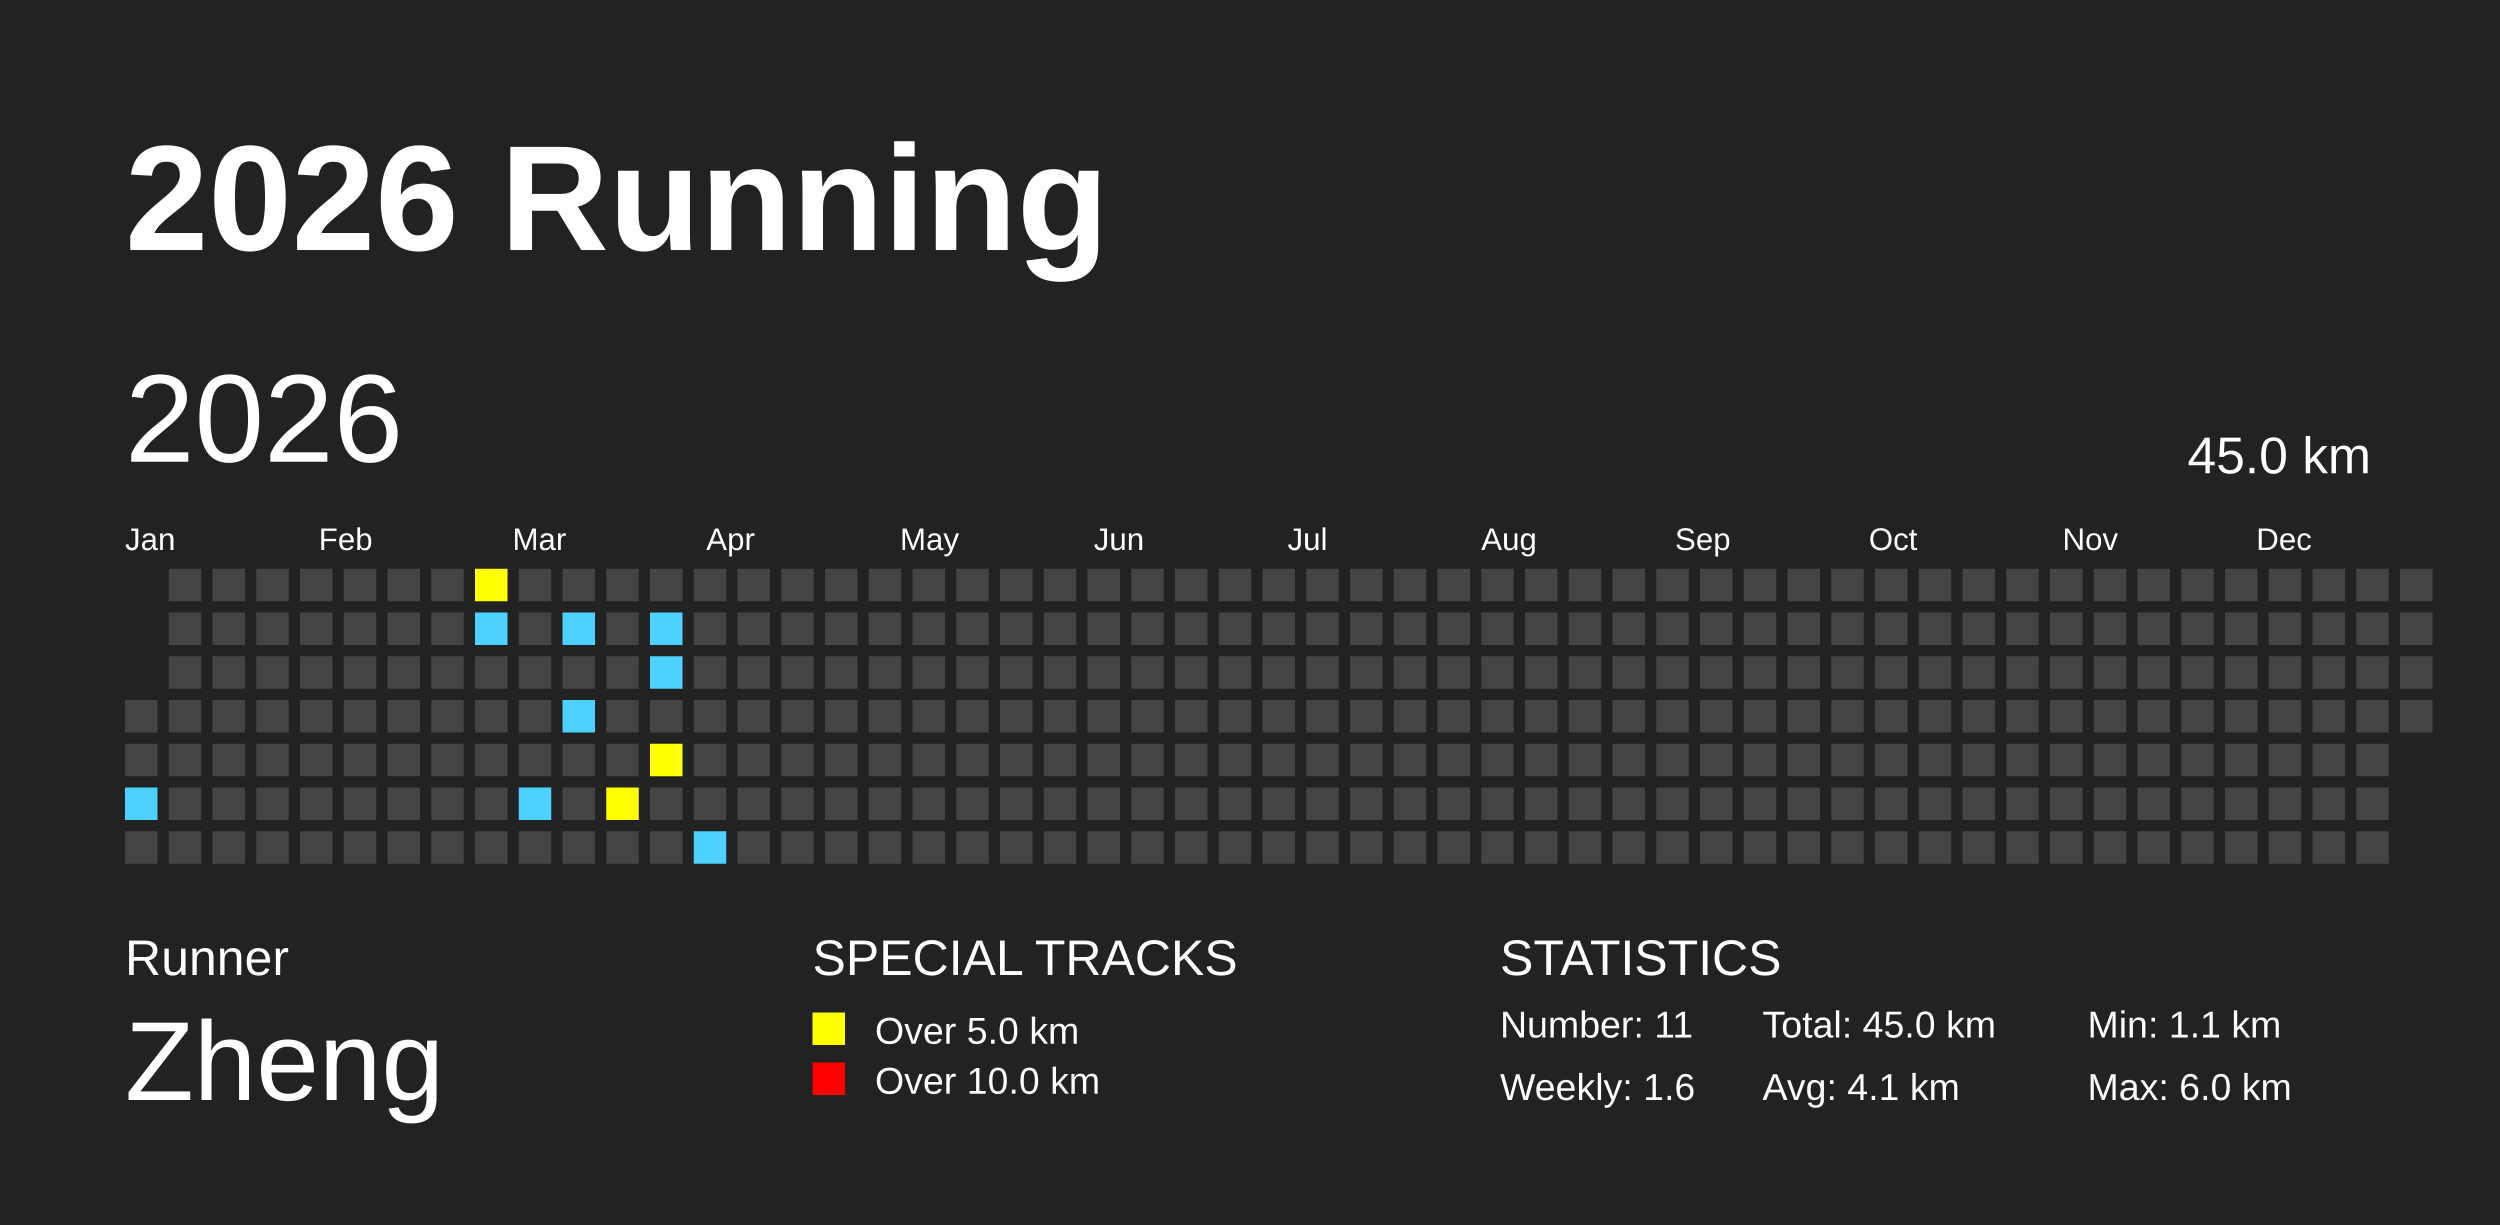
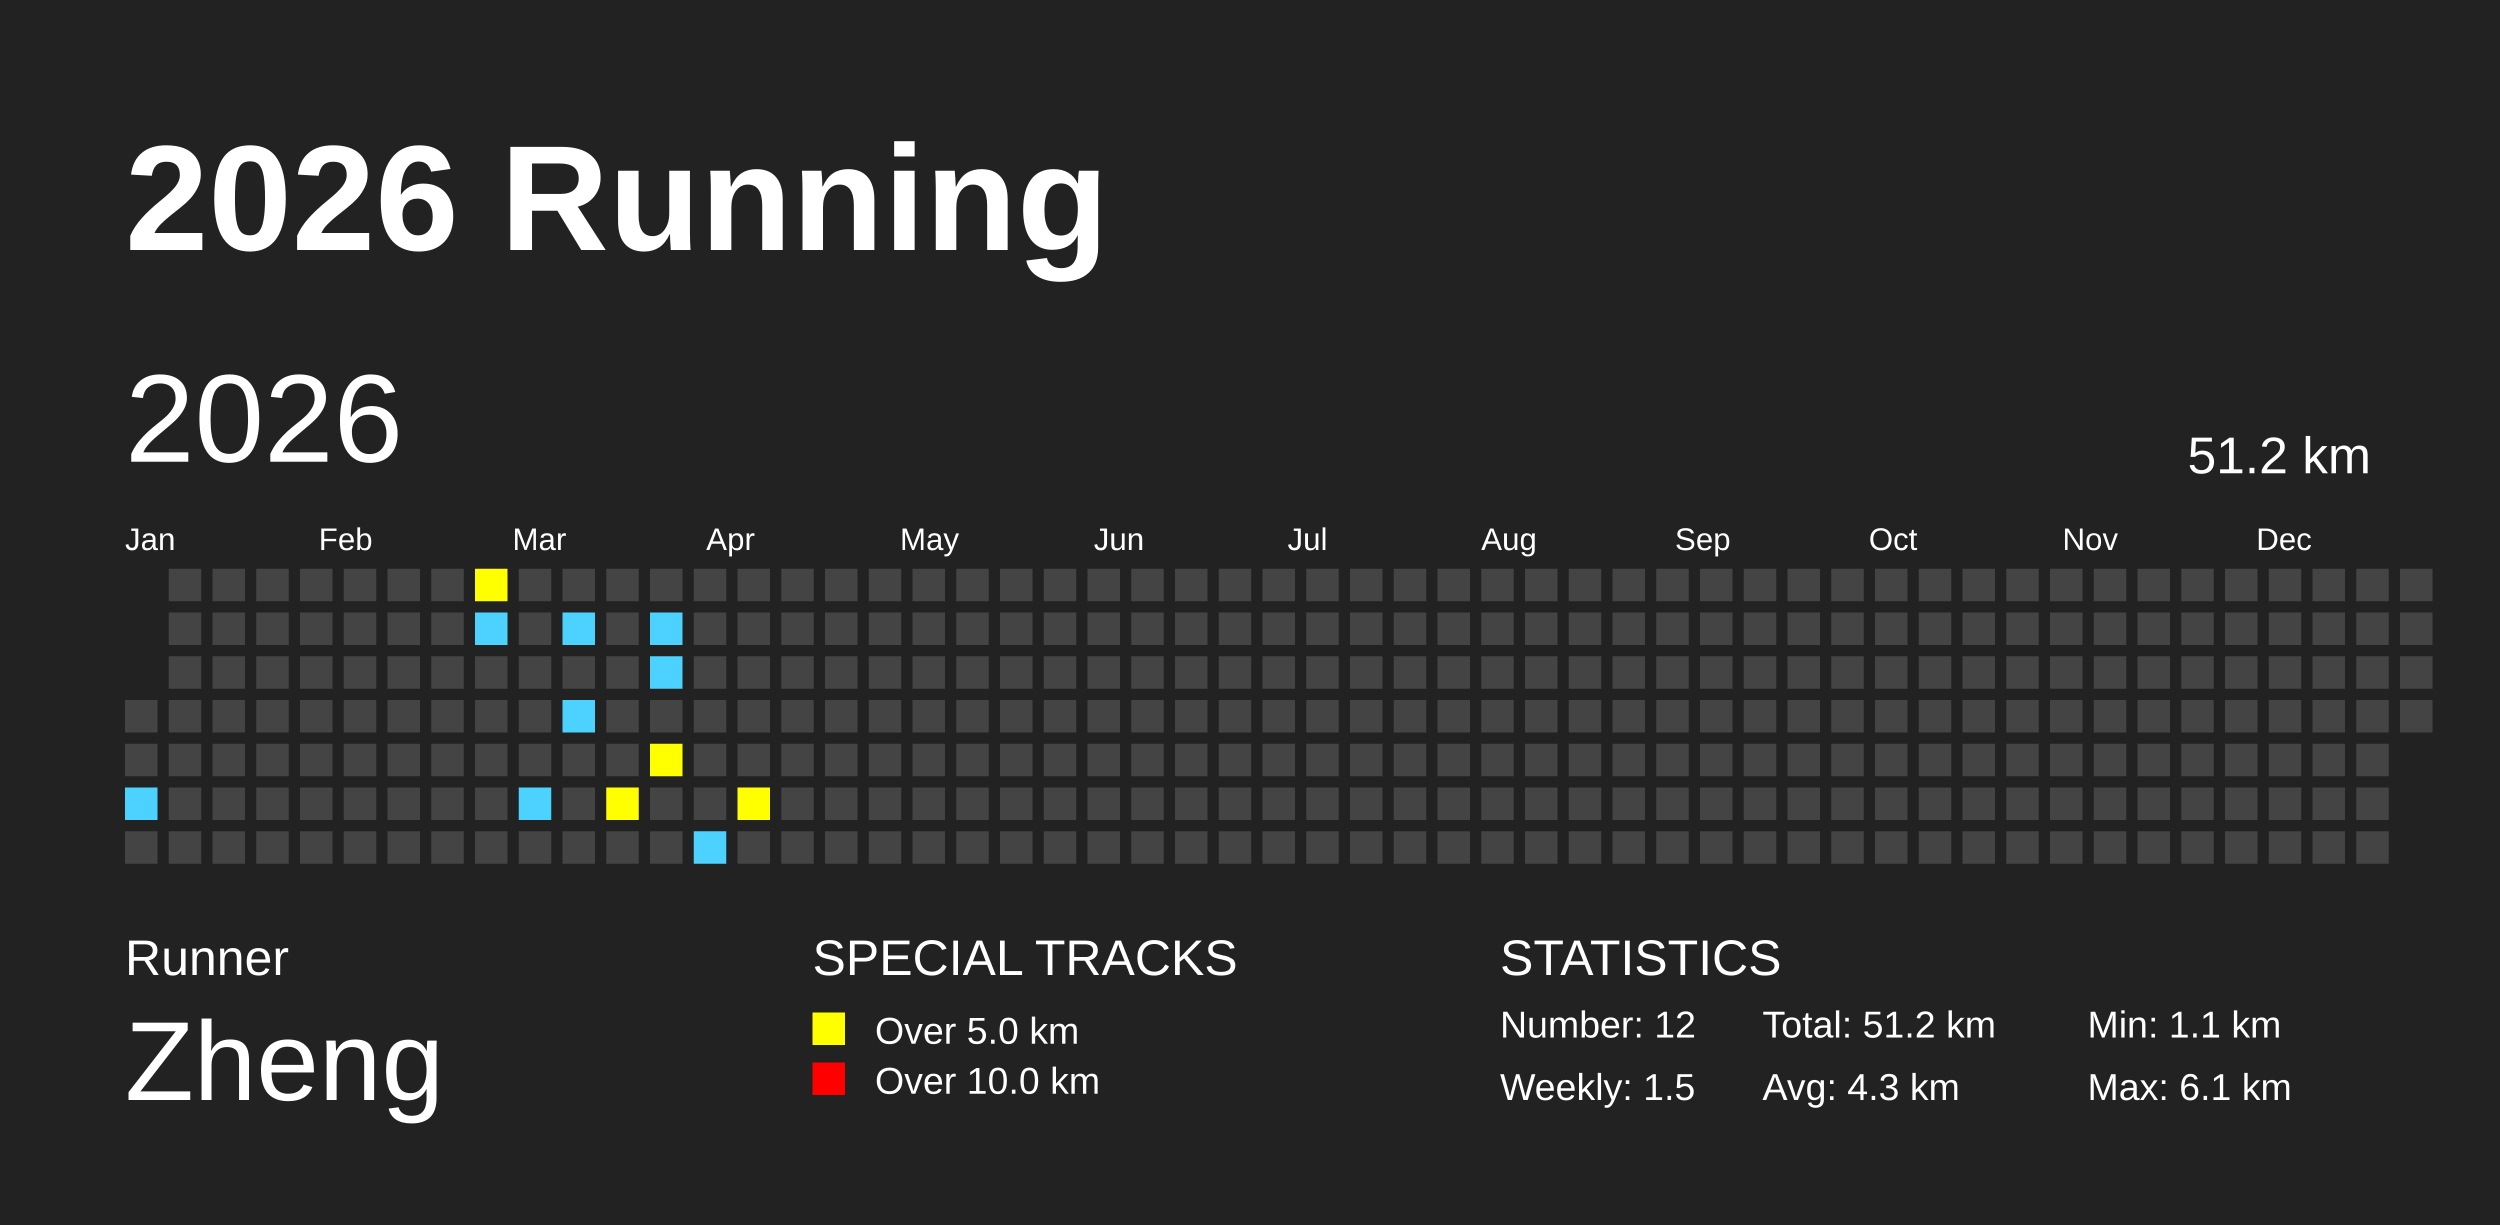
<svg xmlns="http://www.w3.org/2000/svg" baseProfile="full" height="98mm" version="1.1" viewBox="0,0,200,98" width="200mm">
  <defs />
  <rect fill="#222222" height="98" width="200" x="0" y="0" />
  <text fill="#FFFFFF" style="font-size:12px; font-family:Arial; font-weight:bold;" x="10" y="20">2026 Running</text>
  <text fill="#FFFFFF" style="font-size:4px; font-family:Arial" x="10" y="78">Runner</text>
  <text fill="#FFFFFF" style="font-size:9px; font-family:Arial" x="10" y="88">Zheng</text>
  <text fill="#FFFFFF" style="font-size:4px; font-family:Arial" x="65" y="78">SPECIAL TRACKS</text>
  <rect fill="yellow" height="2.6" width="2.6" x="65" y="81" />
  <text fill="#FFFFFF" style="font-size:3px; font-family:Arial" x="70" y="83.5">Over 5.0 km</text>
  <rect fill="red" height="2.6" width="2.6" x="65" y="85" />
  <text fill="#FFFFFF" style="font-size:3px; font-family:Arial" x="70" y="87.5">Over 10.0 km</text>
  <text fill="#FFFFFF" style="font-size:4px; font-family:Arial" x="120" y="78">STATISTICS</text>
-   <text fill="#FFFFFF" style="font-size:3px; font-family:Arial" x="120" y="83">Number: 11</text>
-   <text fill="#FFFFFF" style="font-size:3px; font-family:Arial" x="120" y="88">Weekly: 1.6</text>
-   <text fill="#FFFFFF" style="font-size:3px; font-family:Arial" x="141" y="83">Total: 45.0 km</text>
-   <text fill="#FFFFFF" style="font-size:3px; font-family:Arial" x="141" y="88">Avg: 4.1 km</text>
+   <text fill="#FFFFFF" style="font-size:3px; font-family:Arial" x="120" y="83">Number: 12</text>
+   <text fill="#FFFFFF" style="font-size:3px; font-family:Arial" x="120" y="88">Weekly: 1.5</text>
+   <text fill="#FFFFFF" style="font-size:3px; font-family:Arial" x="141" y="83">Total: 51.2 km</text>
+   <text fill="#FFFFFF" style="font-size:3px; font-family:Arial" x="141" y="88">Avg: 4.3 km</text>
  <text fill="#FFFFFF" style="font-size:3px; font-family:Arial" x="167" y="83">Min: 1.1 km</text>
-   <text fill="#FFFFFF" style="font-size:3px; font-family:Arial" x="167" y="88">Max: 6.0 km</text>
+   <text fill="#FFFFFF" style="font-size:3px; font-family:Arial" x="167" y="88">Max: 6.1 km</text>
  <text dominant-baseline="hanging" fill="#FFFFFF" style="font-size:10.0px; font-family:Arial;" x="10" y="30">2026</text>
-   <text dominant-baseline="hanging" fill="#FFFFFF" style="font-size:4.125px; font-family:Arial;" x="175" y="35">45.0 km</text>
+   <text dominant-baseline="hanging" fill="#FFFFFF" style="font-size:4.125px; font-family:Arial;" x="175" y="35">51.2 km</text>
  <text fill="#FFFFFF" style="font-size:2.5px; font-family:Arial" x="10.0" y="44">Jan</text>
  <text fill="#FFFFFF" style="font-size:2.5px; font-family:Arial" x="25.5" y="44">Feb</text>
  <text fill="#FFFFFF" style="font-size:2.5px; font-family:Arial" x="41.0" y="44">Mar</text>
  <text fill="#FFFFFF" style="font-size:2.5px; font-family:Arial" x="56.5" y="44">Apr</text>
  <text fill="#FFFFFF" style="font-size:2.5px; font-family:Arial" x="72.0" y="44">May</text>
  <text fill="#FFFFFF" style="font-size:2.5px; font-family:Arial" x="87.5" y="44">Jun</text>
  <text fill="#FFFFFF" style="font-size:2.5px; font-family:Arial" x="103.0" y="44">Jul</text>
  <text fill="#FFFFFF" style="font-size:2.5px; font-family:Arial" x="118.5" y="44">Aug</text>
  <text fill="#FFFFFF" style="font-size:2.5px; font-family:Arial" x="134.0" y="44">Sep</text>
  <text fill="#FFFFFF" style="font-size:2.5px; font-family:Arial" x="149.5" y="44">Oct</text>
  <text fill="#FFFFFF" style="font-size:2.5px; font-family:Arial" x="165.0" y="44">Nov</text>
  <text fill="#FFFFFF" style="font-size:2.5px; font-family:Arial" x="180.5" y="44">Dec</text>
  <rect fill="#444444" height="2.6" width="2.6" x="10.0" y="56.0" />
  <rect fill="#444444" height="2.6" width="2.6" x="10.0" y="59.5" />
  <rect fill="#4DD2FF" height="2.6" width="2.6" x="10.0" y="63.0" />
  <rect fill="#444444" height="2.6" width="2.6" x="10.0" y="66.5" />
  <rect fill="#444444" height="2.6" width="2.6" x="13.5" y="45.5" />
  <rect fill="#444444" height="2.6" width="2.6" x="13.5" y="49.0" />
  <rect fill="#444444" height="2.6" width="2.6" x="13.5" y="52.5" />
  <rect fill="#444444" height="2.6" width="2.6" x="13.5" y="56.0" />
  <rect fill="#444444" height="2.6" width="2.6" x="13.5" y="59.5" />
  <rect fill="#444444" height="2.6" width="2.6" x="13.5" y="63.0" />
  <rect fill="#444444" height="2.6" width="2.6" x="13.5" y="66.5" />
  <rect fill="#444444" height="2.6" width="2.6" x="17.0" y="45.5" />
  <rect fill="#444444" height="2.6" width="2.6" x="17.0" y="49.0" />
  <rect fill="#444444" height="2.6" width="2.6" x="17.0" y="52.5" />
  <rect fill="#444444" height="2.6" width="2.6" x="17.0" y="56.0" />
  <rect fill="#444444" height="2.6" width="2.6" x="17.0" y="59.5" />
  <rect fill="#444444" height="2.6" width="2.6" x="17.0" y="63.0" />
  <rect fill="#444444" height="2.6" width="2.6" x="17.0" y="66.5" />
  <rect fill="#444444" height="2.6" width="2.6" x="20.5" y="45.5" />
  <rect fill="#444444" height="2.6" width="2.6" x="20.5" y="49.0" />
  <rect fill="#444444" height="2.6" width="2.6" x="20.5" y="52.5" />
  <rect fill="#444444" height="2.6" width="2.6" x="20.5" y="56.0" />
  <rect fill="#444444" height="2.6" width="2.6" x="20.5" y="59.5" />
  <rect fill="#444444" height="2.6" width="2.6" x="20.5" y="63.0" />
  <rect fill="#444444" height="2.6" width="2.6" x="20.5" y="66.5" />
  <rect fill="#444444" height="2.6" width="2.6" x="24.0" y="45.5" />
  <rect fill="#444444" height="2.6" width="2.6" x="24.0" y="49.0" />
  <rect fill="#444444" height="2.6" width="2.6" x="24.0" y="52.5" />
  <rect fill="#444444" height="2.6" width="2.6" x="24.0" y="56.0" />
  <rect fill="#444444" height="2.6" width="2.6" x="24.0" y="59.5" />
  <rect fill="#444444" height="2.6" width="2.6" x="24.0" y="63.0" />
  <rect fill="#444444" height="2.6" width="2.6" x="24.0" y="66.5" />
  <rect fill="#444444" height="2.6" width="2.6" x="27.5" y="45.5" />
  <rect fill="#444444" height="2.6" width="2.6" x="27.5" y="49.0" />
  <rect fill="#444444" height="2.6" width="2.6" x="27.5" y="52.5" />
  <rect fill="#444444" height="2.6" width="2.6" x="27.5" y="56.0" />
  <rect fill="#444444" height="2.6" width="2.6" x="27.5" y="59.5" />
  <rect fill="#444444" height="2.6" width="2.6" x="27.5" y="63.0" />
  <rect fill="#444444" height="2.6" width="2.6" x="27.5" y="66.5" />
  <rect fill="#444444" height="2.6" width="2.6" x="31.0" y="45.5" />
  <rect fill="#444444" height="2.6" width="2.6" x="31.0" y="49.0" />
  <rect fill="#444444" height="2.6" width="2.6" x="31.0" y="52.5" />
  <rect fill="#444444" height="2.6" width="2.6" x="31.0" y="56.0" />
  <rect fill="#444444" height="2.6" width="2.6" x="31.0" y="59.5" />
  <rect fill="#444444" height="2.6" width="2.6" x="31.0" y="63.0" />
  <rect fill="#444444" height="2.6" width="2.6" x="31.0" y="66.5" />
  <rect fill="#444444" height="2.6" width="2.6" x="34.5" y="45.5" />
  <rect fill="#444444" height="2.6" width="2.6" x="34.5" y="49.0" />
  <rect fill="#444444" height="2.6" width="2.6" x="34.5" y="52.5" />
  <rect fill="#444444" height="2.6" width="2.6" x="34.5" y="56.0" />
  <rect fill="#444444" height="2.6" width="2.6" x="34.5" y="59.5" />
  <rect fill="#444444" height="2.6" width="2.6" x="34.5" y="63.0" />
  <rect fill="#444444" height="2.6" width="2.6" x="34.5" y="66.5" />
  <rect fill="yellow" height="2.6" width="2.6" x="38.0" y="45.5" />
  <rect fill="#4DD2FF" height="2.6" width="2.6" x="38.0" y="49.0" />
  <rect fill="#444444" height="2.6" width="2.6" x="38.0" y="52.5" />
  <rect fill="#444444" height="2.6" width="2.6" x="38.0" y="56.0" />
  <rect fill="#444444" height="2.6" width="2.6" x="38.0" y="59.5" />
  <rect fill="#444444" height="2.6" width="2.6" x="38.0" y="63.0" />
  <rect fill="#444444" height="2.6" width="2.6" x="38.0" y="66.5" />
  <rect fill="#444444" height="2.6" width="2.6" x="41.5" y="45.5" />
  <rect fill="#444444" height="2.6" width="2.6" x="41.5" y="49.0" />
  <rect fill="#444444" height="2.6" width="2.6" x="41.5" y="52.5" />
  <rect fill="#444444" height="2.6" width="2.6" x="41.5" y="56.0" />
  <rect fill="#444444" height="2.6" width="2.6" x="41.5" y="59.5" />
  <rect fill="#4DD2FF" height="2.6" width="2.6" x="41.5" y="63.0" />
  <rect fill="#444444" height="2.6" width="2.6" x="41.5" y="66.5" />
  <rect fill="#444444" height="2.6" width="2.6" x="45.0" y="45.5" />
  <rect fill="#4DD2FF" height="2.6" width="2.6" x="45.0" y="49.0" />
  <rect fill="#444444" height="2.6" width="2.6" x="45.0" y="52.5" />
  <rect fill="#4DD2FF" height="2.6" width="2.6" x="45.0" y="56.0" />
  <rect fill="#444444" height="2.6" width="2.6" x="45.0" y="59.5" />
  <rect fill="#444444" height="2.6" width="2.6" x="45.0" y="63.0" />
  <rect fill="#444444" height="2.6" width="2.6" x="45.0" y="66.5" />
  <rect fill="#444444" height="2.6" width="2.6" x="48.5" y="45.5" />
  <rect fill="#444444" height="2.6" width="2.6" x="48.5" y="49.0" />
  <rect fill="#444444" height="2.6" width="2.6" x="48.5" y="52.5" />
  <rect fill="#444444" height="2.6" width="2.6" x="48.5" y="56.0" />
  <rect fill="#444444" height="2.6" width="2.6" x="48.5" y="59.5" />
  <rect fill="yellow" height="2.6" width="2.6" x="48.5" y="63.0" />
  <rect fill="#444444" height="2.6" width="2.6" x="48.5" y="66.5" />
  <rect fill="#444444" height="2.6" width="2.6" x="52.0" y="45.5" />
  <rect fill="#4DD2FF" height="2.6" width="2.6" x="52.0" y="49.0" />
  <rect fill="#4DD2FF" height="2.6" width="2.6" x="52.0" y="52.5" />
  <rect fill="#444444" height="2.6" width="2.6" x="52.0" y="56.0" />
  <rect fill="yellow" height="2.6" width="2.6" x="52.0" y="59.5" />
  <rect fill="#444444" height="2.6" width="2.6" x="52.0" y="63.0" />
  <rect fill="#444444" height="2.6" width="2.6" x="52.0" y="66.5" />
  <rect fill="#444444" height="2.6" width="2.6" x="55.5" y="45.5" />
  <rect fill="#444444" height="2.6" width="2.6" x="55.5" y="49.0" />
  <rect fill="#444444" height="2.6" width="2.6" x="55.5" y="52.5" />
  <rect fill="#444444" height="2.6" width="2.6" x="55.5" y="56.0" />
  <rect fill="#444444" height="2.6" width="2.6" x="55.5" y="59.5" />
  <rect fill="#444444" height="2.6" width="2.6" x="55.5" y="63.0" />
  <rect fill="#4DD2FF" height="2.6" width="2.6" x="55.5" y="66.5" />
  <rect fill="#444444" height="2.6" width="2.6" x="59.0" y="45.5" />
  <rect fill="#444444" height="2.6" width="2.6" x="59.0" y="49.0" />
  <rect fill="#444444" height="2.6" width="2.6" x="59.0" y="52.5" />
  <rect fill="#444444" height="2.6" width="2.6" x="59.0" y="56.0" />
  <rect fill="#444444" height="2.6" width="2.6" x="59.0" y="59.5" />
-   <rect fill="#444444" height="2.6" width="2.6" x="59.0" y="63.0" />
+   <rect fill="yellow" height="2.6" width="2.6" x="59.0" y="63.0" />
  <rect fill="#444444" height="2.6" width="2.6" x="59.0" y="66.5" />
  <rect fill="#444444" height="2.6" width="2.6" x="62.5" y="45.5" />
  <rect fill="#444444" height="2.6" width="2.6" x="62.5" y="49.0" />
  <rect fill="#444444" height="2.6" width="2.6" x="62.5" y="52.5" />
  <rect fill="#444444" height="2.6" width="2.6" x="62.5" y="56.0" />
  <rect fill="#444444" height="2.6" width="2.6" x="62.5" y="59.5" />
  <rect fill="#444444" height="2.6" width="2.6" x="62.5" y="63.0" />
  <rect fill="#444444" height="2.6" width="2.6" x="62.5" y="66.5" />
  <rect fill="#444444" height="2.6" width="2.6" x="66.0" y="45.5" />
  <rect fill="#444444" height="2.6" width="2.6" x="66.0" y="49.0" />
  <rect fill="#444444" height="2.6" width="2.6" x="66.0" y="52.5" />
  <rect fill="#444444" height="2.6" width="2.6" x="66.0" y="56.0" />
  <rect fill="#444444" height="2.6" width="2.6" x="66.0" y="59.5" />
  <rect fill="#444444" height="2.6" width="2.6" x="66.0" y="63.0" />
  <rect fill="#444444" height="2.6" width="2.6" x="66.0" y="66.5" />
  <rect fill="#444444" height="2.6" width="2.6" x="69.5" y="45.5" />
  <rect fill="#444444" height="2.6" width="2.6" x="69.5" y="49.0" />
  <rect fill="#444444" height="2.6" width="2.6" x="69.5" y="52.5" />
  <rect fill="#444444" height="2.6" width="2.6" x="69.5" y="56.0" />
  <rect fill="#444444" height="2.6" width="2.6" x="69.5" y="59.5" />
  <rect fill="#444444" height="2.6" width="2.6" x="69.5" y="63.0" />
  <rect fill="#444444" height="2.6" width="2.6" x="69.5" y="66.5" />
  <rect fill="#444444" height="2.6" width="2.6" x="73.0" y="45.5" />
  <rect fill="#444444" height="2.6" width="2.6" x="73.0" y="49.0" />
  <rect fill="#444444" height="2.6" width="2.6" x="73.0" y="52.5" />
  <rect fill="#444444" height="2.6" width="2.6" x="73.0" y="56.0" />
  <rect fill="#444444" height="2.6" width="2.6" x="73.0" y="59.5" />
  <rect fill="#444444" height="2.6" width="2.6" x="73.0" y="63.0" />
  <rect fill="#444444" height="2.6" width="2.6" x="73.0" y="66.5" />
  <rect fill="#444444" height="2.6" width="2.6" x="76.5" y="45.5" />
  <rect fill="#444444" height="2.6" width="2.6" x="76.5" y="49.0" />
  <rect fill="#444444" height="2.6" width="2.6" x="76.5" y="52.5" />
  <rect fill="#444444" height="2.6" width="2.6" x="76.5" y="56.0" />
  <rect fill="#444444" height="2.6" width="2.6" x="76.5" y="59.5" />
  <rect fill="#444444" height="2.6" width="2.6" x="76.5" y="63.0" />
  <rect fill="#444444" height="2.6" width="2.6" x="76.5" y="66.5" />
  <rect fill="#444444" height="2.6" width="2.6" x="80.0" y="45.5" />
  <rect fill="#444444" height="2.6" width="2.6" x="80.0" y="49.0" />
  <rect fill="#444444" height="2.6" width="2.6" x="80.0" y="52.5" />
  <rect fill="#444444" height="2.6" width="2.6" x="80.0" y="56.0" />
  <rect fill="#444444" height="2.6" width="2.6" x="80.0" y="59.5" />
  <rect fill="#444444" height="2.6" width="2.6" x="80.0" y="63.0" />
  <rect fill="#444444" height="2.6" width="2.6" x="80.0" y="66.5" />
  <rect fill="#444444" height="2.6" width="2.6" x="83.5" y="45.5" />
  <rect fill="#444444" height="2.6" width="2.6" x="83.5" y="49.0" />
  <rect fill="#444444" height="2.6" width="2.6" x="83.5" y="52.5" />
  <rect fill="#444444" height="2.6" width="2.6" x="83.5" y="56.0" />
  <rect fill="#444444" height="2.6" width="2.6" x="83.5" y="59.5" />
  <rect fill="#444444" height="2.6" width="2.6" x="83.5" y="63.0" />
  <rect fill="#444444" height="2.6" width="2.6" x="83.5" y="66.5" />
  <rect fill="#444444" height="2.6" width="2.6" x="87.0" y="45.5" />
  <rect fill="#444444" height="2.6" width="2.6" x="87.0" y="49.0" />
  <rect fill="#444444" height="2.6" width="2.6" x="87.0" y="52.5" />
  <rect fill="#444444" height="2.6" width="2.6" x="87.0" y="56.0" />
  <rect fill="#444444" height="2.6" width="2.6" x="87.0" y="59.5" />
  <rect fill="#444444" height="2.6" width="2.6" x="87.0" y="63.0" />
  <rect fill="#444444" height="2.6" width="2.6" x="87.0" y="66.5" />
  <rect fill="#444444" height="2.6" width="2.6" x="90.5" y="45.5" />
  <rect fill="#444444" height="2.6" width="2.6" x="90.5" y="49.0" />
  <rect fill="#444444" height="2.6" width="2.6" x="90.5" y="52.5" />
  <rect fill="#444444" height="2.6" width="2.6" x="90.5" y="56.0" />
  <rect fill="#444444" height="2.6" width="2.6" x="90.5" y="59.5" />
  <rect fill="#444444" height="2.6" width="2.6" x="90.5" y="63.0" />
  <rect fill="#444444" height="2.6" width="2.6" x="90.5" y="66.5" />
  <rect fill="#444444" height="2.6" width="2.6" x="94.0" y="45.5" />
  <rect fill="#444444" height="2.6" width="2.6" x="94.0" y="49.0" />
  <rect fill="#444444" height="2.6" width="2.6" x="94.0" y="52.5" />
  <rect fill="#444444" height="2.6" width="2.6" x="94.0" y="56.0" />
  <rect fill="#444444" height="2.6" width="2.6" x="94.0" y="59.5" />
  <rect fill="#444444" height="2.6" width="2.6" x="94.0" y="63.0" />
  <rect fill="#444444" height="2.6" width="2.6" x="94.0" y="66.5" />
  <rect fill="#444444" height="2.6" width="2.6" x="97.5" y="45.5" />
  <rect fill="#444444" height="2.6" width="2.6" x="97.5" y="49.0" />
  <rect fill="#444444" height="2.6" width="2.6" x="97.5" y="52.5" />
  <rect fill="#444444" height="2.6" width="2.6" x="97.5" y="56.0" />
  <rect fill="#444444" height="2.6" width="2.6" x="97.5" y="59.5" />
  <rect fill="#444444" height="2.6" width="2.6" x="97.5" y="63.0" />
  <rect fill="#444444" height="2.6" width="2.6" x="97.5" y="66.5" />
  <rect fill="#444444" height="2.6" width="2.6" x="101.0" y="45.5" />
  <rect fill="#444444" height="2.6" width="2.6" x="101.0" y="49.0" />
  <rect fill="#444444" height="2.6" width="2.6" x="101.0" y="52.5" />
  <rect fill="#444444" height="2.6" width="2.6" x="101.0" y="56.0" />
  <rect fill="#444444" height="2.6" width="2.6" x="101.0" y="59.5" />
  <rect fill="#444444" height="2.6" width="2.6" x="101.0" y="63.0" />
  <rect fill="#444444" height="2.6" width="2.6" x="101.0" y="66.5" />
  <rect fill="#444444" height="2.6" width="2.6" x="104.5" y="45.5" />
  <rect fill="#444444" height="2.6" width="2.6" x="104.5" y="49.0" />
  <rect fill="#444444" height="2.6" width="2.6" x="104.5" y="52.5" />
  <rect fill="#444444" height="2.6" width="2.6" x="104.5" y="56.0" />
  <rect fill="#444444" height="2.6" width="2.6" x="104.5" y="59.5" />
  <rect fill="#444444" height="2.6" width="2.6" x="104.5" y="63.0" />
  <rect fill="#444444" height="2.6" width="2.6" x="104.5" y="66.5" />
  <rect fill="#444444" height="2.6" width="2.6" x="108.0" y="45.5" />
  <rect fill="#444444" height="2.6" width="2.6" x="108.0" y="49.0" />
  <rect fill="#444444" height="2.6" width="2.6" x="108.0" y="52.5" />
  <rect fill="#444444" height="2.6" width="2.6" x="108.0" y="56.0" />
  <rect fill="#444444" height="2.6" width="2.6" x="108.0" y="59.5" />
  <rect fill="#444444" height="2.6" width="2.6" x="108.0" y="63.0" />
  <rect fill="#444444" height="2.6" width="2.6" x="108.0" y="66.5" />
  <rect fill="#444444" height="2.6" width="2.6" x="111.5" y="45.5" />
  <rect fill="#444444" height="2.6" width="2.6" x="111.5" y="49.0" />
  <rect fill="#444444" height="2.6" width="2.6" x="111.5" y="52.5" />
  <rect fill="#444444" height="2.6" width="2.6" x="111.5" y="56.0" />
  <rect fill="#444444" height="2.6" width="2.6" x="111.5" y="59.5" />
  <rect fill="#444444" height="2.6" width="2.6" x="111.5" y="63.0" />
  <rect fill="#444444" height="2.6" width="2.6" x="111.5" y="66.5" />
  <rect fill="#444444" height="2.6" width="2.6" x="115.0" y="45.5" />
  <rect fill="#444444" height="2.6" width="2.6" x="115.0" y="49.0" />
  <rect fill="#444444" height="2.6" width="2.6" x="115.0" y="52.5" />
  <rect fill="#444444" height="2.6" width="2.6" x="115.0" y="56.0" />
  <rect fill="#444444" height="2.6" width="2.6" x="115.0" y="59.5" />
  <rect fill="#444444" height="2.6" width="2.6" x="115.0" y="63.0" />
  <rect fill="#444444" height="2.6" width="2.6" x="115.0" y="66.5" />
  <rect fill="#444444" height="2.6" width="2.6" x="118.5" y="45.5" />
  <rect fill="#444444" height="2.6" width="2.6" x="118.5" y="49.0" />
  <rect fill="#444444" height="2.6" width="2.6" x="118.5" y="52.5" />
  <rect fill="#444444" height="2.6" width="2.6" x="118.5" y="56.0" />
  <rect fill="#444444" height="2.6" width="2.6" x="118.5" y="59.5" />
  <rect fill="#444444" height="2.6" width="2.6" x="118.5" y="63.0" />
  <rect fill="#444444" height="2.6" width="2.6" x="118.5" y="66.5" />
  <rect fill="#444444" height="2.6" width="2.6" x="122.0" y="45.5" />
  <rect fill="#444444" height="2.6" width="2.6" x="122.0" y="49.0" />
  <rect fill="#444444" height="2.6" width="2.6" x="122.0" y="52.5" />
  <rect fill="#444444" height="2.6" width="2.6" x="122.0" y="56.0" />
  <rect fill="#444444" height="2.6" width="2.6" x="122.0" y="59.5" />
  <rect fill="#444444" height="2.6" width="2.6" x="122.0" y="63.0" />
  <rect fill="#444444" height="2.6" width="2.6" x="122.0" y="66.5" />
  <rect fill="#444444" height="2.6" width="2.6" x="125.5" y="45.5" />
  <rect fill="#444444" height="2.6" width="2.6" x="125.5" y="49.0" />
  <rect fill="#444444" height="2.6" width="2.6" x="125.5" y="52.5" />
  <rect fill="#444444" height="2.6" width="2.6" x="125.5" y="56.0" />
  <rect fill="#444444" height="2.6" width="2.6" x="125.5" y="59.5" />
  <rect fill="#444444" height="2.6" width="2.6" x="125.5" y="63.0" />
  <rect fill="#444444" height="2.6" width="2.6" x="125.5" y="66.5" />
  <rect fill="#444444" height="2.6" width="2.6" x="129.0" y="45.5" />
  <rect fill="#444444" height="2.6" width="2.6" x="129.0" y="49.0" />
  <rect fill="#444444" height="2.6" width="2.6" x="129.0" y="52.5" />
  <rect fill="#444444" height="2.6" width="2.6" x="129.0" y="56.0" />
  <rect fill="#444444" height="2.6" width="2.6" x="129.0" y="59.5" />
  <rect fill="#444444" height="2.6" width="2.6" x="129.0" y="63.0" />
  <rect fill="#444444" height="2.6" width="2.6" x="129.0" y="66.5" />
  <rect fill="#444444" height="2.6" width="2.6" x="132.5" y="45.5" />
  <rect fill="#444444" height="2.6" width="2.6" x="132.5" y="49.0" />
  <rect fill="#444444" height="2.6" width="2.6" x="132.5" y="52.5" />
  <rect fill="#444444" height="2.6" width="2.6" x="132.5" y="56.0" />
  <rect fill="#444444" height="2.6" width="2.6" x="132.5" y="59.5" />
  <rect fill="#444444" height="2.6" width="2.6" x="132.5" y="63.0" />
  <rect fill="#444444" height="2.6" width="2.6" x="132.5" y="66.5" />
  <rect fill="#444444" height="2.6" width="2.6" x="136.0" y="45.5" />
  <rect fill="#444444" height="2.6" width="2.6" x="136.0" y="49.0" />
  <rect fill="#444444" height="2.6" width="2.6" x="136.0" y="52.5" />
  <rect fill="#444444" height="2.6" width="2.6" x="136.0" y="56.0" />
  <rect fill="#444444" height="2.6" width="2.6" x="136.0" y="59.5" />
  <rect fill="#444444" height="2.6" width="2.6" x="136.0" y="63.0" />
  <rect fill="#444444" height="2.6" width="2.6" x="136.0" y="66.5" />
  <rect fill="#444444" height="2.6" width="2.6" x="139.5" y="45.5" />
  <rect fill="#444444" height="2.6" width="2.6" x="139.5" y="49.0" />
  <rect fill="#444444" height="2.6" width="2.6" x="139.5" y="52.5" />
  <rect fill="#444444" height="2.6" width="2.6" x="139.5" y="56.0" />
  <rect fill="#444444" height="2.6" width="2.6" x="139.5" y="59.5" />
  <rect fill="#444444" height="2.6" width="2.6" x="139.5" y="63.0" />
  <rect fill="#444444" height="2.6" width="2.6" x="139.5" y="66.5" />
  <rect fill="#444444" height="2.6" width="2.6" x="143.0" y="45.5" />
  <rect fill="#444444" height="2.6" width="2.6" x="143.0" y="49.0" />
  <rect fill="#444444" height="2.6" width="2.6" x="143.0" y="52.5" />
  <rect fill="#444444" height="2.6" width="2.6" x="143.0" y="56.0" />
  <rect fill="#444444" height="2.6" width="2.6" x="143.0" y="59.5" />
  <rect fill="#444444" height="2.6" width="2.6" x="143.0" y="63.0" />
  <rect fill="#444444" height="2.6" width="2.6" x="143.0" y="66.5" />
  <rect fill="#444444" height="2.6" width="2.6" x="146.5" y="45.5" />
  <rect fill="#444444" height="2.6" width="2.6" x="146.5" y="49.0" />
  <rect fill="#444444" height="2.6" width="2.6" x="146.5" y="52.5" />
  <rect fill="#444444" height="2.6" width="2.6" x="146.5" y="56.0" />
  <rect fill="#444444" height="2.6" width="2.6" x="146.5" y="59.5" />
  <rect fill="#444444" height="2.6" width="2.6" x="146.5" y="63.0" />
  <rect fill="#444444" height="2.6" width="2.6" x="146.5" y="66.5" />
  <rect fill="#444444" height="2.6" width="2.6" x="150.0" y="45.5" />
  <rect fill="#444444" height="2.6" width="2.6" x="150.0" y="49.0" />
  <rect fill="#444444" height="2.6" width="2.6" x="150.0" y="52.5" />
  <rect fill="#444444" height="2.6" width="2.6" x="150.0" y="56.0" />
  <rect fill="#444444" height="2.6" width="2.6" x="150.0" y="59.5" />
  <rect fill="#444444" height="2.6" width="2.6" x="150.0" y="63.0" />
  <rect fill="#444444" height="2.6" width="2.6" x="150.0" y="66.5" />
  <rect fill="#444444" height="2.6" width="2.6" x="153.5" y="45.5" />
  <rect fill="#444444" height="2.6" width="2.6" x="153.5" y="49.0" />
  <rect fill="#444444" height="2.6" width="2.6" x="153.5" y="52.5" />
  <rect fill="#444444" height="2.6" width="2.6" x="153.5" y="56.0" />
  <rect fill="#444444" height="2.6" width="2.6" x="153.5" y="59.5" />
  <rect fill="#444444" height="2.6" width="2.6" x="153.5" y="63.0" />
  <rect fill="#444444" height="2.6" width="2.6" x="153.5" y="66.5" />
  <rect fill="#444444" height="2.6" width="2.6" x="157.0" y="45.5" />
  <rect fill="#444444" height="2.6" width="2.6" x="157.0" y="49.0" />
  <rect fill="#444444" height="2.6" width="2.6" x="157.0" y="52.5" />
  <rect fill="#444444" height="2.6" width="2.6" x="157.0" y="56.0" />
  <rect fill="#444444" height="2.6" width="2.6" x="157.0" y="59.5" />
  <rect fill="#444444" height="2.6" width="2.6" x="157.0" y="63.0" />
  <rect fill="#444444" height="2.6" width="2.6" x="157.0" y="66.5" />
  <rect fill="#444444" height="2.6" width="2.6" x="160.5" y="45.5" />
  <rect fill="#444444" height="2.6" width="2.6" x="160.5" y="49.0" />
  <rect fill="#444444" height="2.6" width="2.6" x="160.5" y="52.5" />
  <rect fill="#444444" height="2.6" width="2.6" x="160.5" y="56.0" />
  <rect fill="#444444" height="2.6" width="2.6" x="160.5" y="59.5" />
  <rect fill="#444444" height="2.6" width="2.6" x="160.5" y="63.0" />
  <rect fill="#444444" height="2.6" width="2.6" x="160.5" y="66.5" />
  <rect fill="#444444" height="2.6" width="2.6" x="164.0" y="45.5" />
  <rect fill="#444444" height="2.6" width="2.6" x="164.0" y="49.0" />
  <rect fill="#444444" height="2.6" width="2.6" x="164.0" y="52.5" />
  <rect fill="#444444" height="2.6" width="2.6" x="164.0" y="56.0" />
  <rect fill="#444444" height="2.6" width="2.6" x="164.0" y="59.5" />
  <rect fill="#444444" height="2.6" width="2.6" x="164.0" y="63.0" />
  <rect fill="#444444" height="2.6" width="2.6" x="164.0" y="66.5" />
  <rect fill="#444444" height="2.6" width="2.6" x="167.5" y="45.5" />
  <rect fill="#444444" height="2.6" width="2.6" x="167.5" y="49.0" />
  <rect fill="#444444" height="2.6" width="2.6" x="167.5" y="52.5" />
  <rect fill="#444444" height="2.6" width="2.6" x="167.5" y="56.0" />
  <rect fill="#444444" height="2.6" width="2.6" x="167.5" y="59.5" />
  <rect fill="#444444" height="2.6" width="2.6" x="167.5" y="63.0" />
  <rect fill="#444444" height="2.6" width="2.6" x="167.5" y="66.5" />
  <rect fill="#444444" height="2.6" width="2.6" x="171.0" y="45.5" />
  <rect fill="#444444" height="2.6" width="2.6" x="171.0" y="49.0" />
  <rect fill="#444444" height="2.6" width="2.6" x="171.0" y="52.5" />
  <rect fill="#444444" height="2.6" width="2.6" x="171.0" y="56.0" />
  <rect fill="#444444" height="2.6" width="2.6" x="171.0" y="59.5" />
  <rect fill="#444444" height="2.6" width="2.6" x="171.0" y="63.0" />
  <rect fill="#444444" height="2.6" width="2.6" x="171.0" y="66.5" />
  <rect fill="#444444" height="2.6" width="2.6" x="174.5" y="45.5" />
  <rect fill="#444444" height="2.6" width="2.6" x="174.5" y="49.0" />
  <rect fill="#444444" height="2.6" width="2.6" x="174.5" y="52.5" />
  <rect fill="#444444" height="2.6" width="2.6" x="174.5" y="56.0" />
  <rect fill="#444444" height="2.6" width="2.6" x="174.5" y="59.5" />
  <rect fill="#444444" height="2.6" width="2.6" x="174.5" y="63.0" />
  <rect fill="#444444" height="2.6" width="2.6" x="174.5" y="66.5" />
  <rect fill="#444444" height="2.6" width="2.6" x="178.0" y="45.5" />
  <rect fill="#444444" height="2.6" width="2.6" x="178.0" y="49.0" />
  <rect fill="#444444" height="2.6" width="2.6" x="178.0" y="52.5" />
  <rect fill="#444444" height="2.6" width="2.6" x="178.0" y="56.0" />
  <rect fill="#444444" height="2.6" width="2.6" x="178.0" y="59.5" />
  <rect fill="#444444" height="2.6" width="2.6" x="178.0" y="63.0" />
  <rect fill="#444444" height="2.6" width="2.6" x="178.0" y="66.5" />
  <rect fill="#444444" height="2.6" width="2.6" x="181.5" y="45.5" />
  <rect fill="#444444" height="2.6" width="2.6" x="181.5" y="49.0" />
  <rect fill="#444444" height="2.6" width="2.6" x="181.5" y="52.5" />
  <rect fill="#444444" height="2.6" width="2.6" x="181.5" y="56.0" />
  <rect fill="#444444" height="2.6" width="2.6" x="181.5" y="59.5" />
  <rect fill="#444444" height="2.6" width="2.6" x="181.5" y="63.0" />
  <rect fill="#444444" height="2.6" width="2.6" x="181.5" y="66.5" />
  <rect fill="#444444" height="2.6" width="2.6" x="185.0" y="45.5" />
  <rect fill="#444444" height="2.6" width="2.6" x="185.0" y="49.0" />
  <rect fill="#444444" height="2.6" width="2.6" x="185.0" y="52.5" />
  <rect fill="#444444" height="2.6" width="2.6" x="185.0" y="56.0" />
  <rect fill="#444444" height="2.6" width="2.6" x="185.0" y="59.5" />
  <rect fill="#444444" height="2.6" width="2.6" x="185.0" y="63.0" />
  <rect fill="#444444" height="2.6" width="2.6" x="185.0" y="66.5" />
  <rect fill="#444444" height="2.6" width="2.6" x="188.5" y="45.5" />
  <rect fill="#444444" height="2.6" width="2.6" x="188.5" y="49.0" />
  <rect fill="#444444" height="2.6" width="2.6" x="188.5" y="52.5" />
  <rect fill="#444444" height="2.6" width="2.6" x="188.5" y="56.0" />
  <rect fill="#444444" height="2.6" width="2.6" x="188.5" y="59.5" />
  <rect fill="#444444" height="2.6" width="2.6" x="188.5" y="63.0" />
  <rect fill="#444444" height="2.6" width="2.6" x="188.5" y="66.5" />
  <rect fill="#444444" height="2.6" width="2.6" x="192.0" y="45.5" />
  <rect fill="#444444" height="2.6" width="2.6" x="192.0" y="49.0" />
  <rect fill="#444444" height="2.6" width="2.6" x="192.0" y="52.5" />
  <rect fill="#444444" height="2.6" width="2.6" x="192.0" y="56.0" />
</svg>
